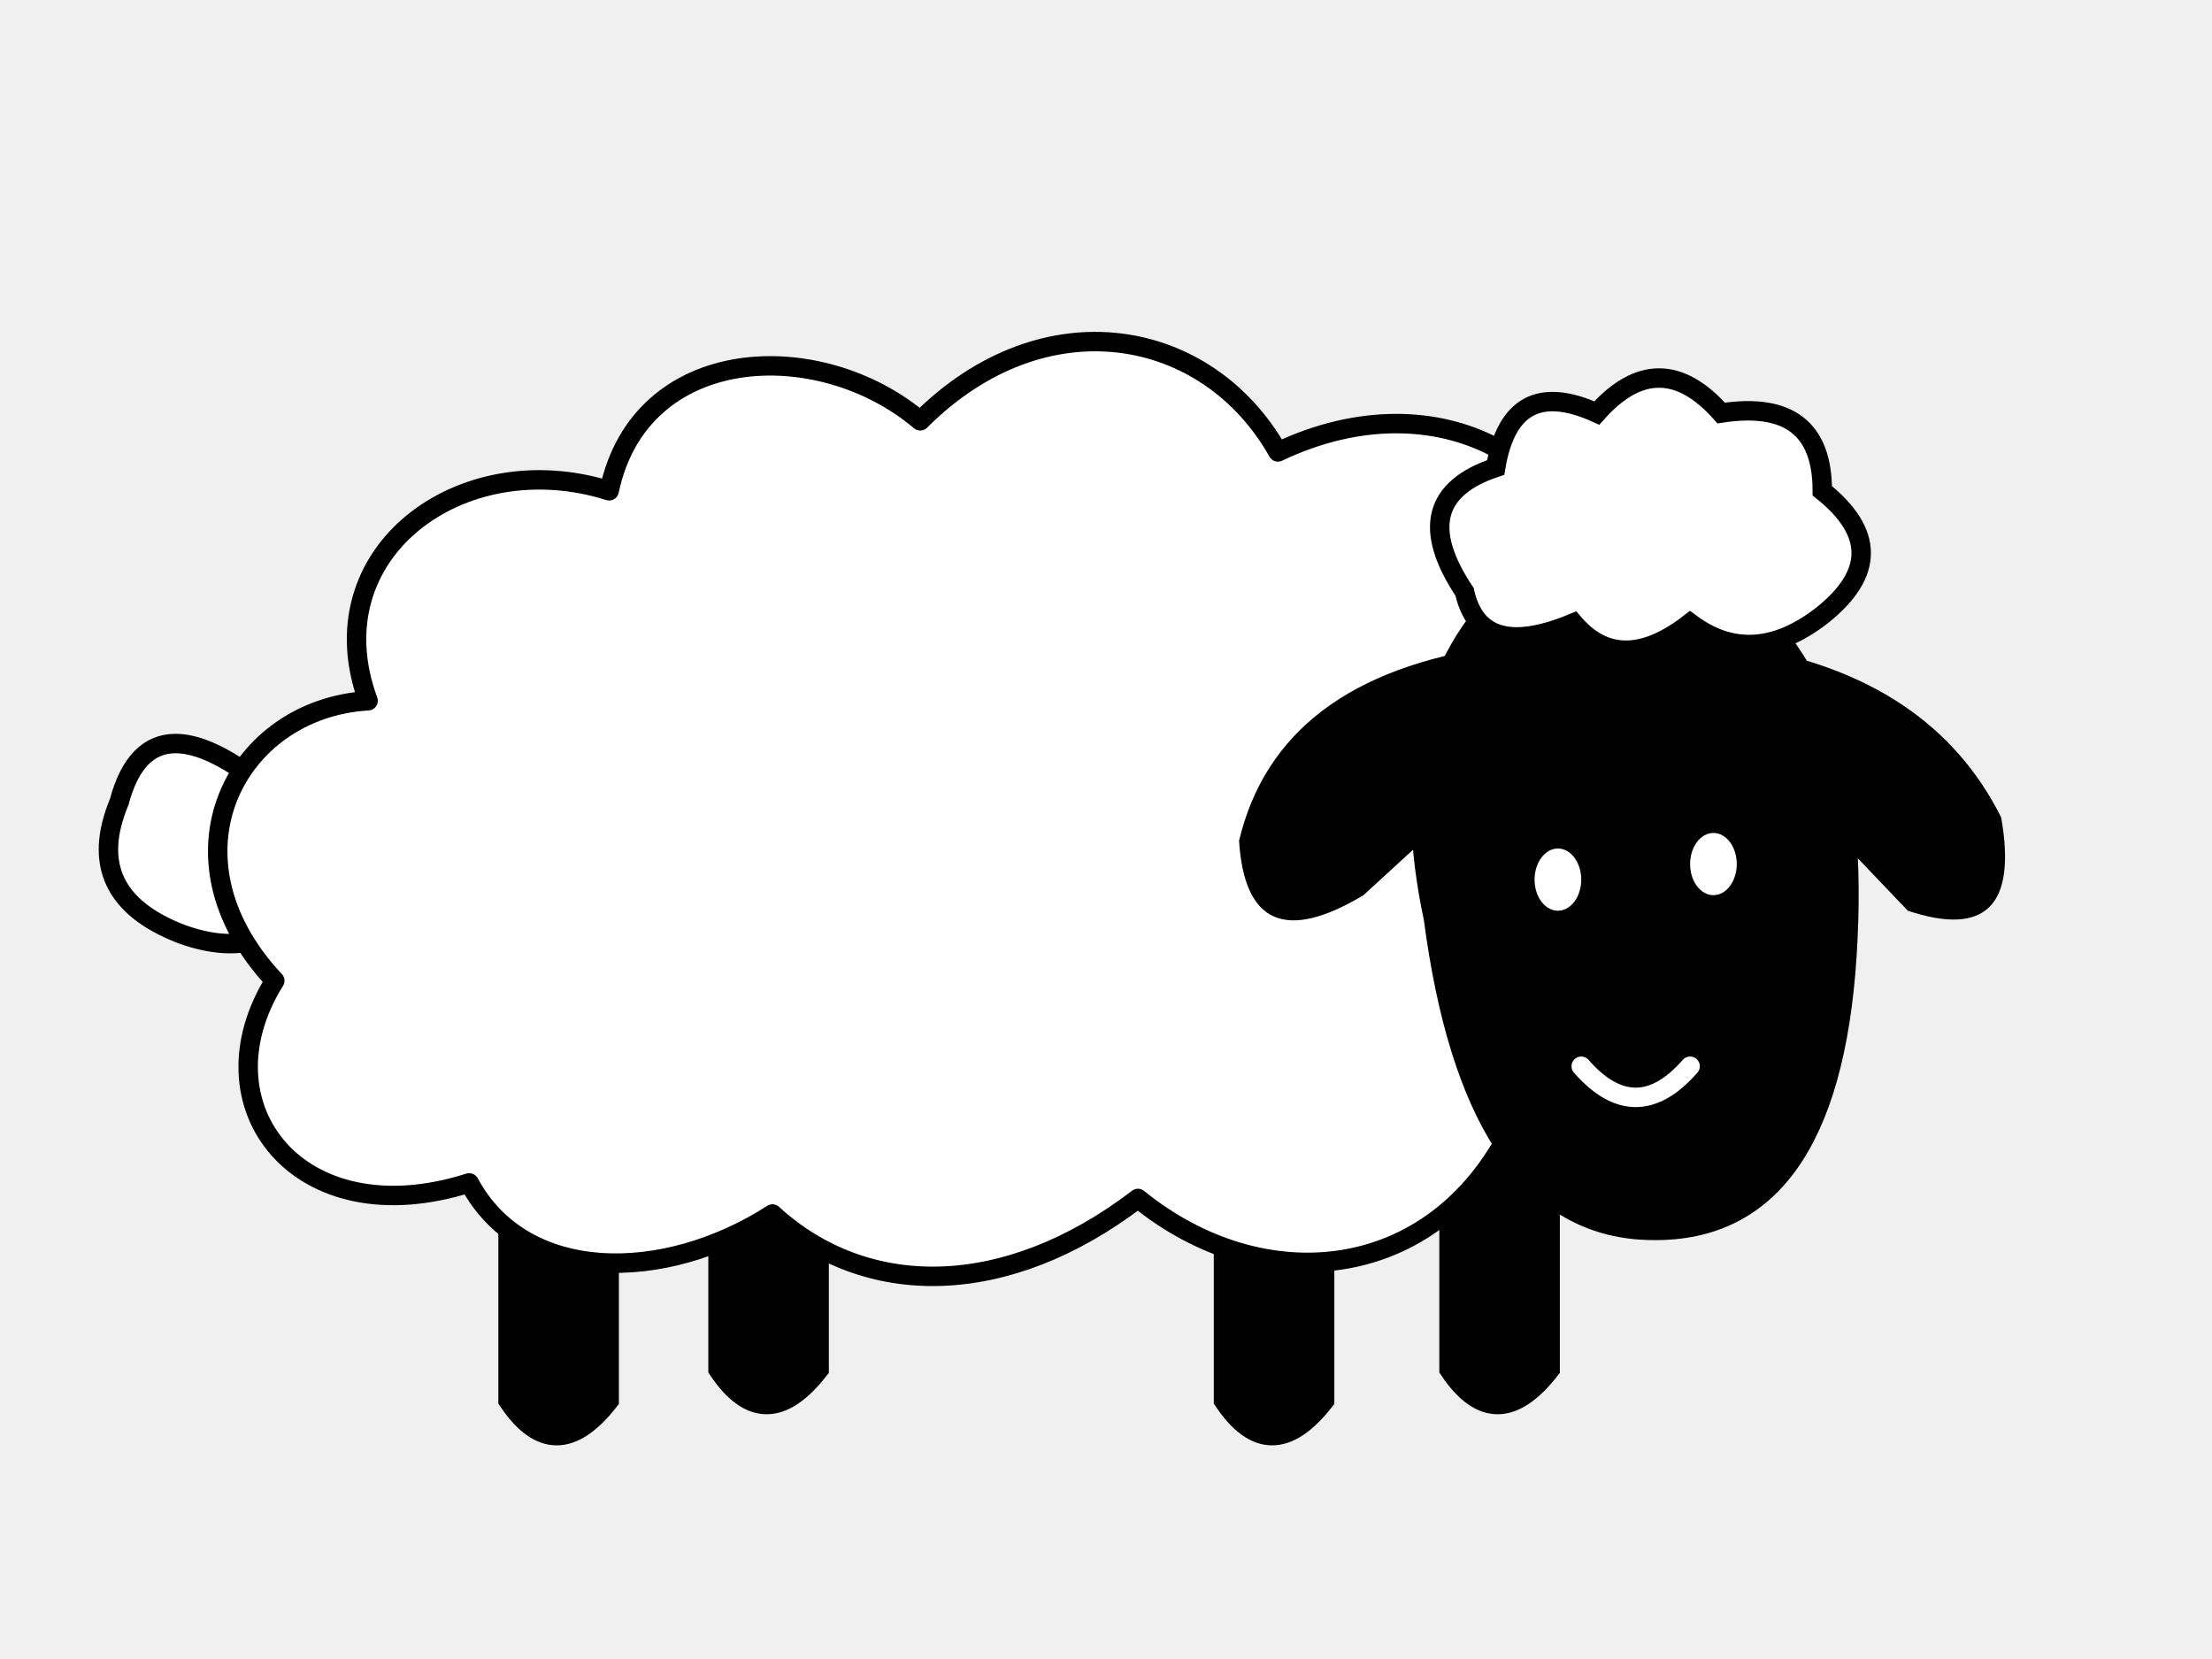
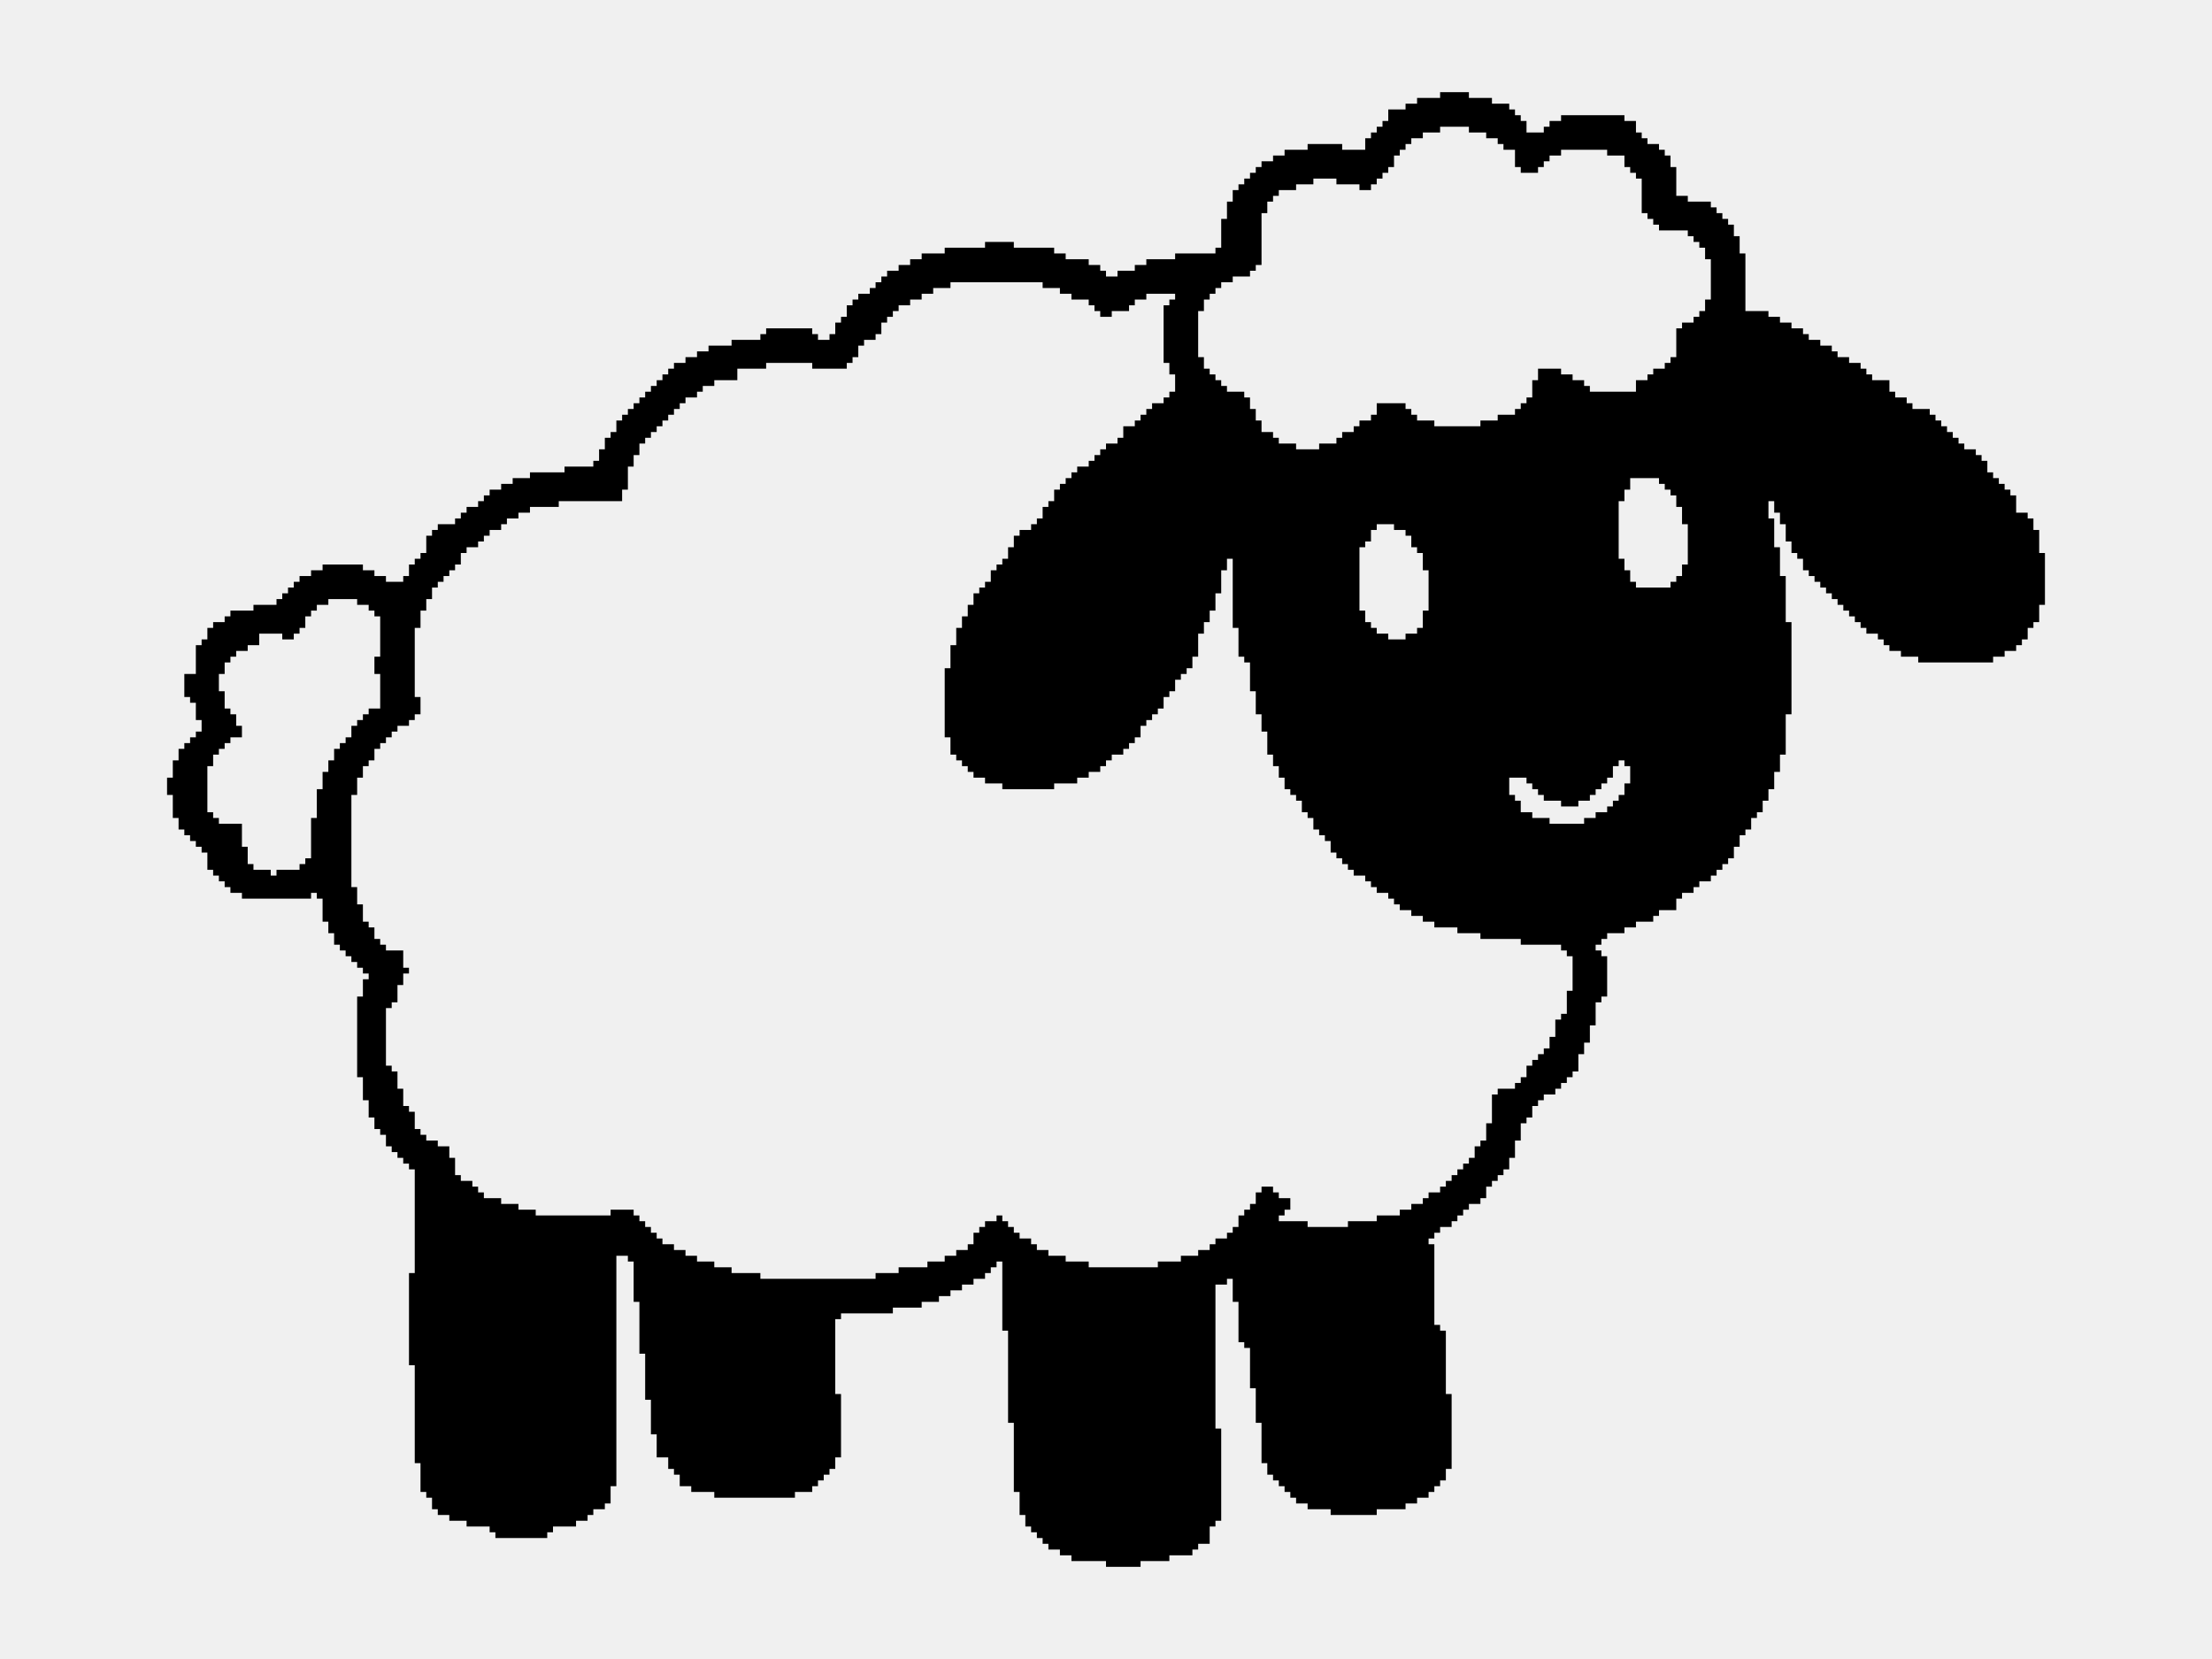
- <svg xmlns="http://www.w3.org/2000/svg" width="256" height="192" viewBox="0 0 256 192">
-   <g transform="translate(12 10) scale(.9)">
-     <path d="M23 92q-17-15-21 0q-5 12 8 17q11 4 17-5" fill="white" stroke="black" stroke-width="2.5" />
-     <path d="M52 130v39q6 9 13 0v-39M79 132v33q6 9 13 0v-33M144 130v39q6 9 13 0v-39M173 126v39q6 9 13 0v-39" fill="black" stroke="black" stroke-width="2.5" />
-     <path d="M47 141C25 148 12 131 22 115C7 99 17 80 34 79C27 60 46 46 65 52C69 33 92 32 105 43C121 27 142 31 151 47C172 37 191 49 191 66C211 67 215 88 202 99C214 119 199 136 181 134C171 154 149 156 133 143C116 156 98 156 86 145C72 154 54 154 47 141Z" fill="white" stroke="black" stroke-width="2.5" stroke-linejoin="round" />
-     <g transform="rotate(0 183 93)">
-       <path d="M181 64q-16 15-10 43q5 38 26 40q24 2 27-33q3-37-15-49Z" fill="black" stroke="black" stroke-width="2.5" />
-       <path d="M179 72q-28 4-33 25q1 16 16 7l24-22M211 72q24 4 33 22q3 17-12 12l-21-22" fill="black" />
-       <ellipse cx="187" cy="102" rx="3" ry="4" fill="white" />
-       <ellipse cx="207" cy="100" rx="3" ry="4" fill="white" />
-       <path d="M190 126q7 8 14 0" fill="none" stroke="white" stroke-width="2.5" stroke-linecap="round" />
-       <path d="M175 65q-8-12 4-16q2-12 13-7q8-9 16 0q13-2 13 10q10 8 0 16q-9 7-17 1q-9 7-15 0q-12 5-14-4Z" fill="white" stroke="black" stroke-width="2.5" />
-     </g>
-   </g>
+ <svg xmlns="http://www.w3.org/2000/svg" width="384" height="288" viewBox="0 0 384 288">
+   <path fill="black" d="M250 16h5v1h-5ZM246 17h13v1h-13ZM244 18h18v1h-18ZM241 19h22v1h-22ZM241 20h23v1h-23ZM271 20h11v1h-11ZM240 21h25v1h-25ZM269 21h15v1h-15ZM239 22h11v1h-11ZM255 22h10v1h-10ZM268 22h16v1h-16ZM238 23h9v1h-9ZM258 23h27v1h-27ZM237 24h8v1h-8ZM260 24h26v1h-26ZM227 25h6v1h-6ZM237 25h7v1h-7ZM261 25h27v1h-27ZM223 26h20v1h-20ZM263 26h8v1h-8ZM279 26h10v1h-10ZM221 27h21v1h-21ZM263 27h6v1h-6ZM282 27h8v1h-8ZM219 28h23v1h-23ZM263 28h5v1h-5ZM282 28h8v1h-8ZM218 29h23v1h-23ZM264 29h3v1h-3ZM283 29h8v1h-8ZM217 30h23v1h-23ZM284 30h7v1h-7ZM216 31h12v1h-12ZM232 31h7v1h-7ZM285 31h6v1h-6ZM215 32h10v1h-10ZM236 32h2v1h-2ZM285 32h6v1h-6ZM214 33h8v1h-8ZM285 33h6v1h-6ZM214 34h7v1h-7ZM285 34h8v1h-8ZM213 35h7v1h-7ZM285 35h12v1h-12ZM213 36h7v1h-7ZM285 36h13v1h-13ZM213 37h6v1h-6ZM286 37h13v1h-13ZM212 38h7v1h-7ZM287 38h13v1h-13ZM212 39h7v1h-7ZM288 39h13v1h-13ZM212 40h7v1h-7ZM293 40h8v1h-8ZM212 41h7v1h-7ZM294 41h8v1h-8ZM171 42h5v1h-5ZM212 42h7v1h-7ZM295 42h7v1h-7ZM164 43h19v1h-19ZM211 43h8v1h-8ZM296 43h6v1h-6ZM160 44h25v1h-25ZM204 44h15v1h-15ZM296 44h7v1h-7ZM158 45h31v1h-31ZM199 45h20v1h-20ZM297 45h6v1h-6ZM156 46h35v1h-35ZM197 46h21v1h-21ZM297 46h6v1h-6ZM154 47h38v1h-38ZM194 47h23v1h-23ZM297 47h6v1h-6ZM153 48h61v1h-61ZM297 48h6v1h-6ZM152 49h13v1h-13ZM181 49h31v1h-31ZM297 49h6v1h-6ZM151 50h11v1h-11ZM184 50h27v1h-27ZM297 50h6v1h-6ZM149 51h11v1h-11ZM186 51h13v1h-13ZM204 51h6v1h-6ZM297 51h6v1h-6ZM148 52h10v1h-10ZM189 52h8v1h-8ZM203 52h6v1h-6ZM296 52h7v1h-7ZM147 53h9v1h-9ZM190 53h6v1h-6ZM202 53h7v1h-7ZM296 53h7v1h-7ZM147 54h8v1h-8ZM191 54h2v1h-2ZM202 54h6v1h-6ZM295 54h12v1h-12ZM146 55h8v1h-8ZM202 55h6v1h-6ZM294 55h15v1h-15ZM145 56h8v1h-8ZM202 56h6v1h-6ZM292 56h19v1h-19ZM133 57h8v1h-8ZM145 57h8v1h-8ZM202 57h6v1h-6ZM291 57h22v1h-22ZM132 58h10v1h-10ZM144 58h8v1h-8ZM202 58h6v1h-6ZM291 58h23v1h-23ZM127 59h23v1h-23ZM202 59h6v1h-6ZM291 59h25v1h-25ZM123 60h26v1h-26ZM202 60h6v1h-6ZM291 60h27v1h-27ZM121 61h28v1h-28ZM202 61h6v1h-6ZM291 61h28v1h-28ZM119 62h29v1h-29ZM202 62h7v1h-7ZM290 62h31v1h-31ZM117 63h16v1h-16ZM141 63h6v1h-6ZM203 63h6v1h-6ZM289 63h34v1h-34ZM116 64h12v1h-12ZM203 64h7v1h-7ZM267 64h4v1h-4ZM287 64h37v1h-37ZM115 65h13v1h-13ZM204 65h7v1h-7ZM267 65h6v1h-6ZM286 65h39v1h-39ZM114 66h10v1h-10ZM204 66h8v1h-8ZM266 66h9v1h-9ZM284 66h44v1h-44ZM113 67h9v1h-9ZM204 67h9v1h-9ZM266 67h10v1h-10ZM284 67h44v1h-44ZM112 68h9v1h-9ZM203 68h13v1h-13ZM266 68h63v1h-63ZM111 69h8v1h-8ZM202 69h15v1h-15ZM265 69h66v1h-66ZM110 70h8v1h-8ZM200 70h17v1h-17ZM239 70h5v1h-5ZM264 70h68v1h-68ZM109 71h8v1h-8ZM199 71h19v1h-19ZM239 71h6v1h-6ZM263 71h72v1h-72ZM108 72h8v1h-8ZM198 72h20v1h-20ZM238 72h8v1h-8ZM260 72h76v1h-76ZM107 73h8v1h-8ZM197 73h22v1h-22ZM236 73h13v1h-13ZM257 73h80v1h-80ZM107 74h7v1h-7ZM195 74h24v1h-24ZM235 74h103v1h-103ZM106 75h7v1h-7ZM195 75h26v1h-26ZM233 75h106v1h-106ZM105 76h7v1h-7ZM194 76h28v1h-28ZM232 76h108v1h-108ZM105 77h6v1h-6ZM192 77h33v1h-33ZM229 77h112v1h-112ZM104 78h7v1h-7ZM191 78h152v1h-152ZM104 79h6v1h-6ZM190 79h154v1h-154ZM103 80h7v1h-7ZM189 80h156v1h-156ZM98 81h11v1h-11ZM187 81h158v1h-158ZM92 82h17v1h-17ZM186 82h160v1h-160ZM89 83h20v1h-20ZM185 83h98v1h-98ZM288 83h59v1h-59ZM87 84h22v1h-22ZM184 84h99v1h-99ZM289 84h59v1h-59ZM85 85h23v1h-23ZM183 85h99v1h-99ZM290 85h59v1h-59ZM84 86h24v1h-24ZM183 86h99v1h-99ZM291 86h59v1h-59ZM83 87h14v1h-14ZM182 87h99v1h-99ZM291 87h16v1h-16ZM308 87h42v1h-42ZM81 88h11v1h-11ZM181 88h100v1h-100ZM292 88h15v1h-15ZM308 88h42v1h-42ZM80 89h10v1h-10ZM181 89h100v1h-100ZM292 89h15v1h-15ZM309 89h43v1h-43ZM79 90h9v1h-9ZM180 90h101v1h-101ZM292 90h16v1h-16ZM309 90h44v1h-44ZM76 91h11v1h-11ZM179 91h60v1h-60ZM242 91h39v1h-39ZM293 91h15v1h-15ZM310 91h43v1h-43ZM75 92h10v1h-10ZM177 92h61v1h-61ZM244 92h37v1h-37ZM293 92h15v1h-15ZM310 92h44v1h-44ZM74 93h10v1h-10ZM176 93h62v1h-62ZM245 93h36v1h-36ZM293 93h15v1h-15ZM310 93h44v1h-44ZM74 94h9v1h-9ZM176 94h61v1h-61ZM245 94h36v1h-36ZM293 94h15v1h-15ZM311 94h43v1h-43ZM74 95h7v1h-7ZM175 95h61v1h-61ZM246 95h35v1h-35ZM293 95h16v1h-16ZM311 95h43v1h-43ZM73 96h7v1h-7ZM175 96h61v1h-61ZM247 96h34v1h-34ZM293 96h16v1h-16ZM312 96h43v1h-43ZM72 97h8v1h-8ZM174 97h39v1h-39ZM214 97h22v1h-22ZM247 97h35v1h-35ZM293 97h16v1h-16ZM313 97h42v1h-42ZM56 98h7v1h-7ZM71 98h8v1h-8ZM173 98h40v1h-40ZM214 98h22v1h-22ZM247 98h35v1h-35ZM292 98h17v1h-17ZM313 98h42v1h-42ZM54 99h11v1h-11ZM71 99h7v1h-7ZM172 99h40v1h-40ZM214 99h22v1h-22ZM248 99h35v1h-35ZM292 99h17v1h-17ZM314 99h41v1h-41ZM52 100h15v1h-15ZM70 100h7v1h-7ZM172 100h40v1h-40ZM214 100h22v1h-22ZM248 100h35v1h-35ZM291 100h19v1h-19ZM315 100h40v1h-40ZM51 101h25v1h-25ZM171 101h41v1h-41ZM214 101h22v1h-22ZM248 101h36v1h-36ZM290 101h20v1h-20ZM316 101h39v1h-39ZM50 102h25v1h-25ZM170 102h42v1h-42ZM214 102h22v1h-22ZM248 102h62v1h-62ZM317 102h38v1h-38ZM49 103h26v1h-26ZM169 103h42v1h-42ZM214 103h22v1h-22ZM248 103h62v1h-62ZM318 103h37v1h-37ZM48 104h9v1h-9ZM62 104h12v1h-12ZM169 104h42v1h-42ZM214 104h22v1h-22ZM248 104h62v1h-62ZM319 104h36v1h-36ZM44 105h11v1h-11ZM64 105h10v1h-10ZM168 105h43v1h-43ZM214 105h22v1h-22ZM248 105h62v1h-62ZM320 105h34v1h-34ZM40 106h14v1h-14ZM65 106h8v1h-8ZM168 106h42v1h-42ZM214 106h23v1h-23ZM247 106h63v1h-63ZM321 106h33v1h-33ZM39 107h14v1h-14ZM66 107h7v1h-7ZM167 107h43v1h-43ZM214 107h23v1h-23ZM247 107h63v1h-63ZM322 107h32v1h-32ZM37 108h16v1h-16ZM66 108h7v1h-7ZM167 108h42v1h-42ZM214 108h24v1h-24ZM247 108h64v1h-64ZM323 108h30v1h-30ZM36 109h16v1h-16ZM66 109h6v1h-6ZM166 109h43v1h-43ZM215 109h24v1h-24ZM246 109h65v1h-65ZM324 109h28v1h-28ZM36 110h9v1h-9ZM49 110h2v1h-2ZM66 110h6v1h-6ZM166 110h42v1h-42ZM215 110h26v1h-26ZM244 110h67v1h-67ZM326 110h26v1h-26ZM35 111h10v1h-10ZM66 111h6v1h-6ZM166 111h42v1h-42ZM215 111h96v1h-96ZM327 111h24v1h-24ZM34 112h9v1h-9ZM66 112h6v1h-6ZM165 112h43v1h-43ZM215 112h96v1h-96ZM328 112h22v1h-22ZM34 113h7v1h-7ZM66 113h6v1h-6ZM165 113h43v1h-43ZM215 113h96v1h-96ZM330 113h18v1h-18ZM34 114h6v1h-6ZM65 114h7v1h-7ZM165 114h42v1h-42ZM216 114h95v1h-95ZM333 114h13v1h-13ZM34 115h5v1h-5ZM65 115h7v1h-7ZM165 115h42v1h-42ZM217 115h94v1h-94ZM34 116h5v1h-5ZM65 116h7v1h-7ZM164 116h42v1h-42ZM217 116h94v1h-94ZM32 117h6v1h-6ZM66 117h6v1h-6ZM164 117h41v1h-41ZM217 117h94v1h-94ZM32 118h6v1h-6ZM66 118h6v1h-6ZM164 118h40v1h-40ZM217 118h94v1h-94ZM32 119h6v1h-6ZM66 119h6v1h-6ZM164 119h40v1h-40ZM217 119h94v1h-94ZM32 120h7v1h-7ZM66 120h6v1h-6ZM164 120h39v1h-39ZM218 120h93v1h-93ZM33 121h6v1h-6ZM66 121h7v1h-7ZM164 121h38v1h-38ZM218 121h93v1h-93ZM34 122h5v1h-5ZM66 122h7v1h-7ZM164 122h38v1h-38ZM218 122h93v1h-93ZM34 123h6v1h-6ZM64 123h9v1h-9ZM164 123h37v1h-37ZM218 123h93v1h-93ZM34 124h7v1h-7ZM63 124h9v1h-9ZM164 124h36v1h-36ZM219 124h91v1h-91ZM35 125h6v1h-6ZM62 125h9v1h-9ZM164 125h35v1h-35ZM219 125h91v1h-91ZM35 126h7v1h-7ZM61 126h8v1h-8ZM164 126h34v1h-34ZM219 126h91v1h-91ZM34 127h8v1h-8ZM61 127h7v1h-7ZM164 127h34v1h-34ZM220 127h90v1h-90ZM33 128h7v1h-7ZM60 128h7v1h-7ZM165 128h32v1h-32ZM220 128h90v1h-90ZM32 129h7v1h-7ZM59 129h7v1h-7ZM165 129h31v1h-31ZM220 129h90v1h-90ZM31 130h7v1h-7ZM58 130h7v1h-7ZM165 130h30v1h-30ZM220 130h90v1h-90ZM31 131h6v1h-6ZM58 131h7v1h-7ZM166 131h27v1h-27ZM221 131h88v1h-88ZM30 132h7v1h-7ZM57 132h7v1h-7ZM167 132h25v1h-25ZM221 132h60v1h-60ZM282 132h27v1h-27ZM30 133h6v1h-6ZM57 133h6v1h-6ZM168 133h23v1h-23ZM222 133h58v1h-58ZM283 133h26v1h-26ZM30 134h6v1h-6ZM56 134h7v1h-7ZM169 134h20v1h-20ZM222 134h58v1h-58ZM283 134h25v1h-25ZM29 135h7v1h-7ZM56 135h6v1h-6ZM171 135h16v1h-16ZM223 135h39v1h-39ZM265 135h14v1h-14ZM283 135h25v1h-25ZM29 136h7v1h-7ZM56 136h6v1h-6ZM174 136h9v1h-9ZM223 136h39v1h-39ZM266 136h12v1h-12ZM282 136h26v1h-26ZM29 137h7v1h-7ZM55 137h7v1h-7ZM224 137h38v1h-38ZM267 137h10v1h-10ZM282 137h25v1h-25ZM30 138h6v1h-6ZM55 138h6v1h-6ZM225 138h38v1h-38ZM268 138h8v1h-8ZM281 138h26v1h-26ZM30 139h6v1h-6ZM55 139h6v1h-6ZM226 139h38v1h-38ZM271 139h3v1h-3ZM280 139h26v1h-26ZM30 140h6v1h-6ZM55 140h6v1h-6ZM226 140h38v1h-38ZM279 140h27v1h-27ZM30 141h7v1h-7ZM55 141h6v1h-6ZM227 141h39v1h-39ZM277 141h28v1h-28ZM31 142h7v1h-7ZM54 142h7v1h-7ZM228 142h41v1h-41ZM275 142h29v1h-29ZM31 143h11v1h-11ZM54 143h7v1h-7ZM228 143h76v1h-76ZM32 144h10v1h-10ZM54 144h7v1h-7ZM229 144h74v1h-74ZM33 145h9v1h-9ZM54 145h7v1h-7ZM230 145h72v1h-72ZM34 146h8v1h-8ZM54 146h7v1h-7ZM231 146h71v1h-71ZM35 147h8v1h-8ZM54 147h7v1h-7ZM231 147h70v1h-70ZM36 148h7v1h-7ZM54 148h7v1h-7ZM232 148h69v1h-69ZM36 149h7v1h-7ZM53 149h8v1h-8ZM233 149h67v1h-67ZM36 150h8v1h-8ZM52 150h9v1h-9ZM234 150h65v1h-65ZM37 151h10v1h-10ZM48 151h13v1h-13ZM235 151h63v1h-63ZM38 152h23v1h-23ZM237 152h60v1h-60ZM39 153h22v1h-22ZM238 153h57v1h-57ZM40 154h22v1h-22ZM239 154h55v1h-55ZM42 155h12v1h-12ZM55 155h7v1h-7ZM241 155h51v1h-51ZM56 156h6v1h-6ZM242 156h49v1h-49ZM56 157h7v1h-7ZM243 157h48v1h-48ZM56 158h7v1h-7ZM245 158h43v1h-43ZM56 159h7v1h-7ZM247 159h40v1h-40ZM57 160h7v1h-7ZM249 160h35v1h-35ZM57 161h8v1h-8ZM253 161h29v1h-29ZM58 162h7v1h-7ZM257 162h22v1h-22ZM58 163h8v1h-8ZM264 163h14v1h-14ZM59 164h8v1h-8ZM271 164h6v1h-6ZM60 165h10v1h-10ZM272 165h6v1h-6ZM61 166h9v1h-9ZM273 166h6v1h-6ZM62 167h8v1h-8ZM273 167h6v1h-6ZM63 168h8v1h-8ZM273 168h6v1h-6ZM64 169h6v1h-6ZM273 169h6v1h-6ZM63 170h7v1h-7ZM273 170h6v1h-6ZM63 171h6v1h-6ZM273 171h6v1h-6ZM63 172h6v1h-6ZM272 172h7v1h-7ZM62 173h7v1h-7ZM272 173h6v1h-6ZM62 174h6v1h-6ZM272 174h5v1h-5ZM62 175h5v1h-5ZM272 175h5v1h-5ZM62 176h5v1h-5ZM271 176h6v1h-6ZM62 177h5v1h-5ZM270 177h7v1h-7ZM62 178h5v1h-5ZM270 178h6v1h-6ZM62 179h5v1h-5ZM270 179h6v1h-6ZM62 180h5v1h-5ZM269 180h7v1h-7ZM62 181h5v1h-5ZM269 181h6v1h-6ZM62 182h5v1h-5ZM268 182h7v1h-7ZM62 183h5v1h-5ZM267 183h7v1h-7ZM62 184h5v1h-5ZM266 184h8v1h-8ZM62 185h6v1h-6ZM265 185h9v1h-9ZM62 186h7v1h-7ZM265 186h8v1h-8ZM63 187h6v1h-6ZM264 187h8v1h-8ZM63 188h6v1h-6ZM263 188h8v1h-8ZM63 189h7v1h-7ZM260 189h10v1h-10ZM63 190h7v1h-7ZM259 190h9v1h-9ZM64 191h6v1h-6ZM259 191h8v1h-8ZM64 192h7v1h-7ZM259 192h7v1h-7ZM64 193h8v1h-8ZM259 193h7v1h-7ZM65 194h7v1h-7ZM259 194h6v1h-6ZM65 195h7v1h-7ZM258 195h6v1h-6ZM66 196h7v1h-7ZM258 196h6v1h-6ZM67 197h7v1h-7ZM258 197h6v1h-6ZM67 198h9v1h-9ZM257 198h6v1h-6ZM68 199h10v1h-10ZM256 199h7v1h-7ZM69 200h9v1h-9ZM256 200h7v1h-7ZM70 201h9v1h-9ZM255 201h7v1h-7ZM71 202h8v1h-8ZM254 202h8v1h-8ZM72 203h7v1h-7ZM253 203h8v1h-8ZM72 204h8v1h-8ZM252 204h8v1h-8ZM72 205h10v1h-10ZM251 205h8v1h-8ZM72 206h11v1h-11ZM219 206h2v1h-2ZM250 206h8v1h-8ZM72 207h12v1h-12ZM218 207h4v1h-4ZM248 207h10v1h-10ZM72 208h15v1h-15ZM218 208h6v1h-6ZM247 208h10v1h-10ZM72 209h18v1h-18ZM217 209h7v1h-7ZM245 209h10v1h-10ZM72 210h21v1h-21ZM106 210h4v1h-4ZM216 210h7v1h-7ZM243 210h11v1h-11ZM72 211h39v1h-39ZM173 211h1v1h-1ZM215 211h7v1h-7ZM239 211h14v1h-14ZM72 212h40v1h-40ZM171 212h4v1h-4ZM215 212h12v1h-12ZM234 212h18v1h-18ZM72 213h41v1h-41ZM170 213h6v1h-6ZM214 213h36v1h-36ZM72 214h42v1h-42ZM169 214h8v1h-8ZM213 214h36v1h-36ZM72 215h43v1h-43ZM169 215h10v1h-10ZM211 215h37v1h-37ZM72 216h45v1h-45ZM168 216h12v1h-12ZM210 216h39v1h-39ZM72 217h47v1h-47ZM166 217h16v1h-16ZM208 217h41v1h-41ZM72 218h35v1h-35ZM109 218h12v1h-12ZM164 218h21v1h-21ZM205 218h44v1h-44ZM72 219h35v1h-35ZM110 219h14v1h-14ZM161 219h12v1h-12ZM174 219h15v1h-15ZM201 219h48v1h-48ZM72 220h35v1h-35ZM110 220h17v1h-17ZM156 220h16v1h-16ZM174 220h75v1h-75ZM71 221h36v1h-36ZM110 221h22v1h-22ZM152 221h19v1h-19ZM174 221h75v1h-75ZM71 222h36v1h-36ZM110 222h59v1h-59ZM174 222h39v1h-39ZM214 222h35v1h-35ZM71 223h36v1h-36ZM110 223h57v1h-57ZM174 223h37v1h-37ZM214 223h35v1h-35ZM71 224h36v1h-36ZM110 224h55v1h-55ZM174 224h37v1h-37ZM214 224h35v1h-35ZM71 225h36v1h-36ZM110 225h53v1h-53ZM174 225h37v1h-37ZM214 225h35v1h-35ZM71 226h36v1h-36ZM111 226h49v1h-49ZM174 226h37v1h-37ZM215 226h34v1h-34ZM71 227h36v1h-36ZM111 227h44v1h-44ZM174 227h37v1h-37ZM215 227h34v1h-34ZM71 228h36v1h-36ZM111 228h35v1h-35ZM174 228h37v1h-37ZM215 228h34v1h-34ZM71 229h36v1h-36ZM111 229h34v1h-34ZM174 229h37v1h-37ZM215 229h34v1h-34ZM71 230h36v1h-36ZM111 230h34v1h-34ZM174 230h37v1h-37ZM215 230h35v1h-35ZM71 231h36v1h-36ZM111 231h34v1h-34ZM175 231h36v1h-36ZM215 231h36v1h-36ZM71 232h36v1h-36ZM111 232h34v1h-34ZM175 232h36v1h-36ZM215 232h36v1h-36ZM71 233h36v1h-36ZM111 233h34v1h-34ZM175 233h36v1h-36ZM216 233h35v1h-35ZM71 234h36v1h-36ZM111 234h34v1h-34ZM175 234h36v1h-36ZM217 234h34v1h-34ZM71 235h36v1h-36ZM112 235h33v1h-33ZM175 235h36v1h-36ZM217 235h34v1h-34ZM71 236h36v1h-36ZM112 236h33v1h-33ZM175 236h36v1h-36ZM217 236h34v1h-34ZM72 237h35v1h-35ZM112 237h33v1h-33ZM175 237h36v1h-36ZM217 237h34v1h-34ZM72 238h35v1h-35ZM112 238h33v1h-33ZM175 238h36v1h-36ZM217 238h34v1h-34ZM72 239h35v1h-35ZM112 239h33v1h-33ZM175 239h36v1h-36ZM217 239h34v1h-34ZM72 240h35v1h-35ZM112 240h33v1h-33ZM175 240h36v1h-36ZM217 240h34v1h-34ZM72 241h35v1h-35ZM112 241h33v1h-33ZM175 241h36v1h-36ZM218 241h33v1h-33ZM72 242h35v1h-35ZM112 242h34v1h-34ZM175 242h36v1h-36ZM218 242h34v1h-34ZM72 243h35v1h-35ZM113 243h33v1h-33ZM175 243h36v1h-36ZM218 243h34v1h-34ZM72 244h35v1h-35ZM113 244h33v1h-33ZM175 244h36v1h-36ZM218 244h34v1h-34ZM72 245h35v1h-35ZM113 245h33v1h-33ZM175 245h36v1h-36ZM218 245h34v1h-34ZM72 246h35v1h-35ZM113 246h33v1h-33ZM175 246h36v1h-36ZM218 246h34v1h-34ZM72 247h35v1h-35ZM113 247h33v1h-33ZM176 247h35v1h-35ZM219 247h33v1h-33ZM72 248h35v1h-35ZM113 248h33v1h-33ZM176 248h36v1h-36ZM219 248h33v1h-33ZM72 249h35v1h-35ZM114 249h32v1h-32ZM176 249h36v1h-36ZM219 249h33v1h-33ZM72 250h35v1h-35ZM114 250h32v1h-32ZM176 250h36v1h-36ZM219 250h33v1h-33ZM72 251h35v1h-35ZM114 251h32v1h-32ZM176 251h36v1h-36ZM219 251h33v1h-33ZM72 252h35v1h-35ZM114 252h32v1h-32ZM176 252h36v1h-36ZM219 252h33v1h-33ZM72 253h35v1h-35ZM116 253h29v1h-29ZM176 253h36v1h-36ZM219 253h33v1h-33ZM73 254h34v1h-34ZM116 254h29v1h-29ZM176 254h36v1h-36ZM220 254h32v1h-32ZM73 255h34v1h-34ZM117 255h27v1h-27ZM176 255h36v1h-36ZM220 255h31v1h-31ZM73 256h34v1h-34ZM118 256h25v1h-25ZM176 256h36v1h-36ZM221 256h30v1h-30ZM73 257h34v1h-34ZM118 257h24v1h-24ZM176 257h36v1h-36ZM222 257h28v1h-28ZM73 258h33v1h-33ZM120 258h21v1h-21ZM176 258h36v1h-36ZM223 258h26v1h-26ZM74 259h32v1h-32ZM124 259h14v1h-14ZM177 259h35v1h-35ZM224 259h24v1h-24ZM75 260h31v1h-31ZM177 260h35v1h-35ZM225 260h21v1h-21ZM75 261h30v1h-30ZM177 261h35v1h-35ZM227 261h17v1h-17ZM76 262h27v1h-27ZM177 262h35v1h-35ZM231 262h8v1h-8ZM78 263h24v1h-24ZM178 263h34v1h-34ZM81 264h19v1h-19ZM178 264h33v1h-33ZM85 265h11v1h-11ZM179 265h31v1h-31ZM86 266h9v1h-9ZM180 266h30v1h-30ZM181 267h29v1h-29ZM182 268h26v1h-26ZM184 269h23v1h-23ZM186 270h17v1h-17ZM192 271h6v1h-6Z" />
</svg>
